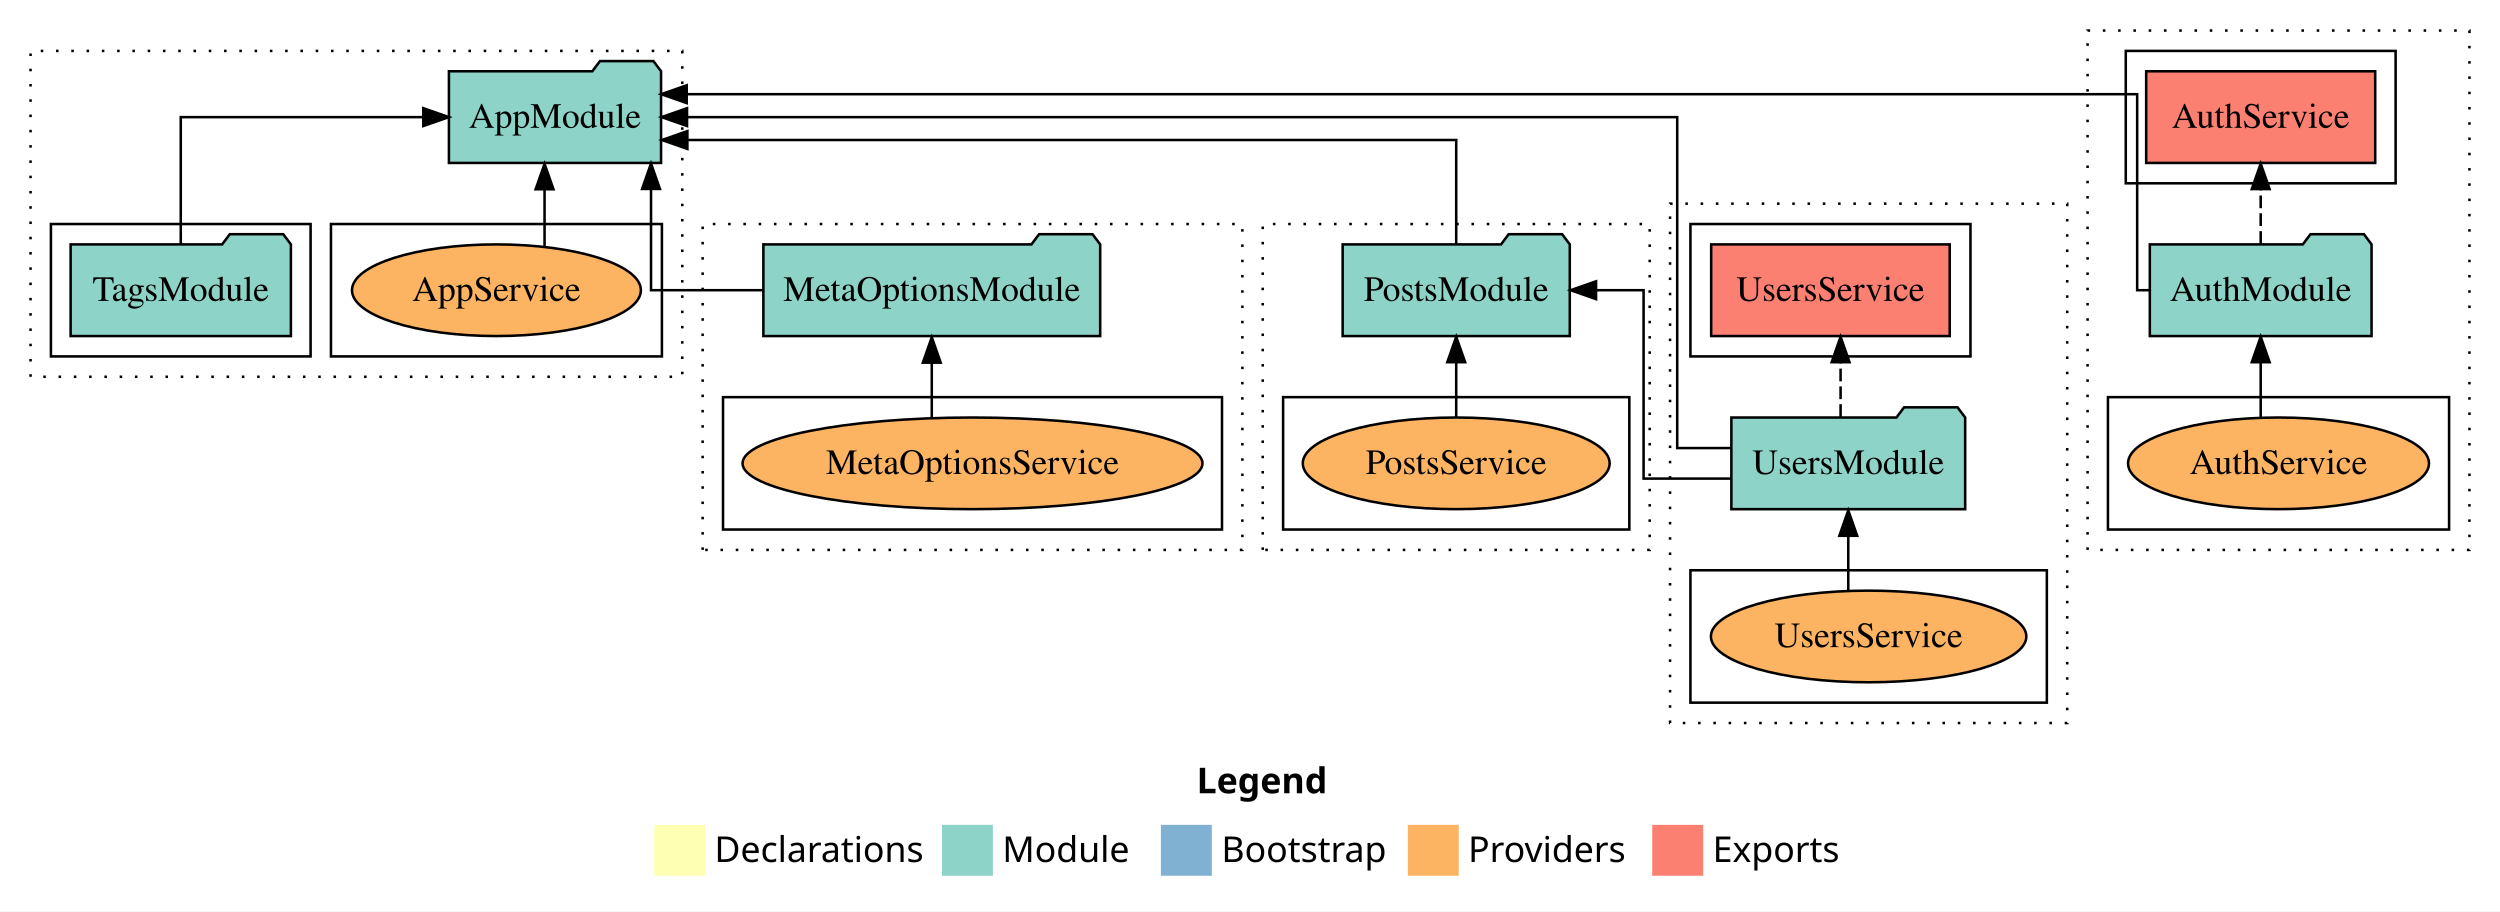
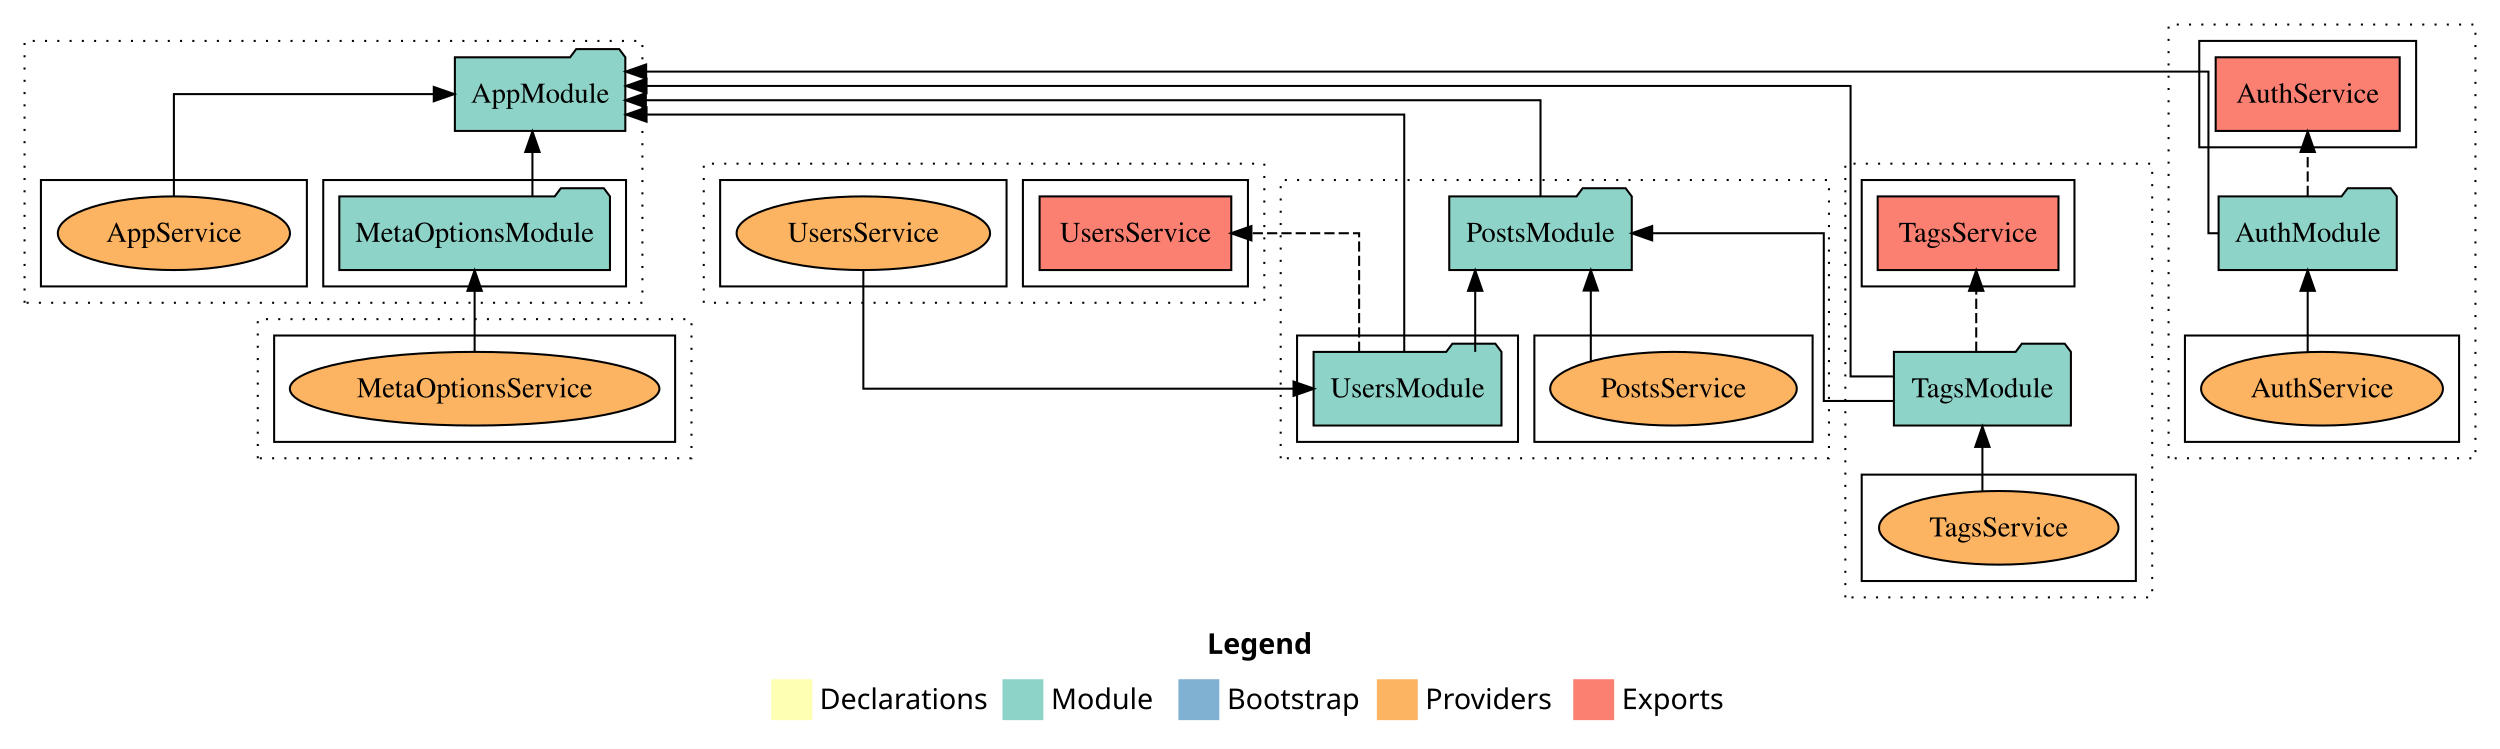
- <svg xmlns="http://www.w3.org/2000/svg" width="982pt" height="358pt" viewBox="0.00 0.00 982.00 358.00">
-   <g id="graph0" class="graph" transform="scale(1 1) rotate(0) translate(4 354)">
-     <polygon fill="white" stroke="transparent" points="-4,4 -4,-354 978,-354 978,4 -4,4" />
-     <text text-anchor="start" x="466.01" y="-42.4" font-family="Times-12" font-weight="bold" font-size="14.00">Legend</text>
-     <polygon fill="#ffffb3" stroke="transparent" points="253,-10 253,-30 273,-30 273,-10 253,-10" />
-     <text text-anchor="start" x="276.63" y="-15.4" font-family="Times-12" font-size="14.00">  Declarations</text>
-     <polygon fill="#8dd3c7" stroke="transparent" points="366,-10 366,-30 386,-30 386,-10 366,-10" />
-     <text text-anchor="start" x="389.73" y="-15.4" font-family="Times-12" font-size="14.00">  Module</text>
-     <polygon fill="#80b1d3" stroke="transparent" points="452,-10 452,-30 472,-30 472,-10 452,-10" />
-     <text text-anchor="start" x="475.78" y="-15.4" font-family="Times-12" font-size="14.00">  Bootstrap</text>
-     <polygon fill="#fdb462" stroke="transparent" points="549,-10 549,-30 569,-30 569,-10 549,-10" />
-     <text text-anchor="start" x="572.67" y="-15.4" font-family="Times-12" font-size="14.00">  Providers</text>
-     <polygon fill="#fb8072" stroke="transparent" points="645,-10 645,-30 665,-30 665,-10 645,-10" />
-     <text text-anchor="start" x="668.73" y="-15.4" font-family="Times-12" font-size="14.00">  Exports</text>
+ <svg xmlns="http://www.w3.org/2000/svg" width="1222pt" height="366pt" viewBox="0.00 0.00 1222.00 366.00">
+   <g id="graph0" class="graph" transform="scale(1 1) rotate(0) translate(4 362)">
+     <polygon fill="white" stroke="transparent" points="-4,4 -4,-362 1218,-362 1218,4 -4,4" />
+     <text text-anchor="start" x="586.01" y="-42.4" font-family="Times-12" font-weight="bold" font-size="14.00">Legend</text>
+     <polygon fill="#ffffb3" stroke="transparent" points="373,-10 373,-30 393,-30 393,-10 373,-10" />
+     <text text-anchor="start" x="396.63" y="-15.4" font-family="Times-12" font-size="14.00">  Declarations</text>
+     <polygon fill="#8dd3c7" stroke="transparent" points="486,-10 486,-30 506,-30 506,-10 486,-10" />
+     <text text-anchor="start" x="509.73" y="-15.4" font-family="Times-12" font-size="14.00">  Module</text>
+     <polygon fill="#80b1d3" stroke="transparent" points="572,-10 572,-30 592,-30 592,-10 572,-10" />
+     <text text-anchor="start" x="595.78" y="-15.4" font-family="Times-12" font-size="14.00">  Bootstrap</text>
+     <polygon fill="#fdb462" stroke="transparent" points="669,-10 669,-30 689,-30 689,-10 669,-10" />
+     <text text-anchor="start" x="692.67" y="-15.4" font-family="Times-12" font-size="14.00">  Providers</text>
+     <polygon fill="#fb8072" stroke="transparent" points="765,-10 765,-30 785,-30 785,-10 765,-10" />
+     <text text-anchor="start" x="788.73" y="-15.4" font-family="Times-12" font-size="14.00">  Exports</text>
+     <g id="clust25" class="cluster">
+       <polygon fill="none" stroke="black" stroke-dasharray="1,5" points="898,-70 898,-282 1048,-282 1048,-70 898,-70" />
+     </g>
+     <g id="clust28" class="cluster">
+       <polygon fill="none" stroke="black" points="906,-222 906,-274 1010,-274 1010,-222 906,-222" />
+     </g>
+     <g id="clust30" class="cluster">
+       <polygon fill="none" stroke="black" points="906,-78 906,-130 1040,-130 1040,-78 906,-78" />
+     </g>
+     <g id="clust19" class="cluster">
+       <polygon fill="none" stroke="black" stroke-dasharray="1,5" points="622,-138 622,-274 890,-274 890,-138 622,-138" />
+     </g>
+     <g id="clust21" class="cluster">
+       <polygon fill="none" stroke="black" points="630,-146 630,-198 738,-198 738,-146 630,-146" />
+     </g>
+     <g id="clust24" class="cluster">
+       <polygon fill="none" stroke="black" points="746,-146 746,-198 882,-198 882,-146 746,-146" />
+     </g>
    <g id="clust7" class="cluster">
-       <polygon fill="none" stroke="black" stroke-dasharray="1,5" points="816,-138 816,-342 966,-342 966,-138 816,-138" />
+       <polygon fill="none" stroke="black" stroke-dasharray="1,5" points="1056,-138 1056,-350 1206,-350 1206,-138 1056,-138" />
+     </g>
+     <g id="clust12" class="cluster">
+       <polygon fill="none" stroke="black" points="1064,-146 1064,-198 1198,-198 1198,-146 1064,-146" />
    </g>
    <g id="clust10" class="cluster">
-       <polygon fill="none" stroke="black" points="831,-282 831,-334 937,-334 937,-282 831,-282" />
+       <polygon fill="none" stroke="black" points="1071,-290 1071,-342 1177,-342 1177,-290 1071,-290" />
    </g>
-     <g id="clust12" class="cluster">
-       <polygon fill="none" stroke="black" points="824,-146 824,-198 958,-198 958,-146 824,-146" />
+     <g id="clust1" class="cluster">
+       <polygon fill="none" stroke="black" stroke-dasharray="1,5" points="8,-214 8,-342 310,-342 310,-214 8,-214" />
+     </g>
+     <g id="clust3" class="cluster">
+       <polygon fill="none" stroke="black" points="154,-222 154,-274 302,-274 302,-222 154,-222" />
+     </g>
+     <g id="clust6" class="cluster">
+       <polygon fill="none" stroke="black" points="16,-222 16,-274 146,-274 146,-222 16,-222" />
+     </g>
+     <g id="clust13" class="cluster">
+       <polygon fill="none" stroke="black" stroke-dasharray="1,5" points="122,-138 122,-206 334,-206 334,-138 122,-138" />
+     </g>
+     <g id="clust18" class="cluster">
+       <polygon fill="none" stroke="black" points="130,-146 130,-198 326,-198 326,-146 130,-146" />
    </g>
    <g id="clust31" class="cluster">
-       <polygon fill="none" stroke="black" stroke-dasharray="1,5" points="652,-70 652,-274 808,-274 808,-70 652,-70" />
+       <polygon fill="none" stroke="black" stroke-dasharray="1,5" points="340,-214 340,-282 614,-282 614,-214 340,-214" />
    </g>
    <g id="clust34" class="cluster">
-       <polygon fill="none" stroke="black" points="660,-214 660,-266 770,-266 770,-214 660,-214" />
+       <polygon fill="none" stroke="black" points="496,-222 496,-274 606,-274 606,-222 496,-222" />
    </g>
    <g id="clust36" class="cluster">
-       <polygon fill="none" stroke="black" points="660,-78 660,-130 800,-130 800,-78 660,-78" />
-     </g>
-     <g id="clust19" class="cluster">
-       <polygon fill="none" stroke="black" stroke-dasharray="1,5" points="492,-138 492,-266 644,-266 644,-138 492,-138" />
-     </g>
-     <g id="clust24" class="cluster">
-       <polygon fill="none" stroke="black" points="500,-146 500,-198 636,-198 636,-146 500,-146" />
-     </g>
-     <g id="clust13" class="cluster">
-       <polygon fill="none" stroke="black" stroke-dasharray="1,5" points="272,-138 272,-266 484,-266 484,-138 272,-138" />
-     </g>
-     <g id="clust18" class="cluster">
-       <polygon fill="none" stroke="black" points="280,-146 280,-198 476,-198 476,-146 280,-146" />
-     </g>
-     <g id="clust1" class="cluster">
-       <polygon fill="none" stroke="black" stroke-dasharray="1,5" points="8,-206 8,-334 264,-334 264,-206 8,-206" />
-     </g>
-     <g id="clust6" class="cluster">
-       <polygon fill="none" stroke="black" points="126,-214 126,-266 256,-266 256,-214 126,-214" />
-     </g>
-     <g id="clust3" class="cluster">
-       <polygon fill="none" stroke="black" points="16,-214 16,-266 118,-266 118,-214 16,-214" />
+       <polygon fill="none" stroke="black" points="348,-222 348,-274 488,-274 488,-222 348,-222" />
    </g>
    <g id="node1" class="node">
-       <polygon fill="#8dd3c7" stroke="black" points="927.55,-258 924.55,-262 903.55,-262 900.55,-258 840.45,-258 840.45,-222 927.55,-222 927.55,-258" />
-       <text text-anchor="middle" x="884" y="-235.8" font-family="Times,serif" font-size="14.00">AuthModule</text>
+       <polygon fill="#8dd3c7" stroke="black" points="1167.55,-266 1164.55,-270 1143.55,-270 1140.55,-266 1080.45,-266 1080.45,-230 1167.55,-230 1167.55,-266" />
+       <text text-anchor="middle" x="1124" y="-243.8" font-family="Times,serif" font-size="14.00">AuthModule</text>
    </g>
    <g id="node6" class="node">
-       <polygon fill="#8dd3c7" stroke="black" points="255.66,-326 252.66,-330 231.66,-330 228.66,-326 172.34,-326 172.34,-290 255.66,-290 255.66,-326" />
-       <text text-anchor="middle" x="214" y="-303.8" font-family="Times,serif" font-size="14.00">AppModule</text>
+       <polygon fill="#8dd3c7" stroke="black" points="301.66,-334 298.66,-338 277.66,-338 274.66,-334 218.34,-334 218.34,-298 301.66,-298 301.66,-334" />
+       <text text-anchor="middle" x="260" y="-311.8" font-family="Times,serif" font-size="14.00">AppModule</text>
    </g>
    <g id="edge1" class="edge">
-       <path fill="none" stroke="black" d="M840.31,-240C837.33,-240 835.48,-240 835.48,-240 835.48,-240 835.48,-317 835.48,-317 835.48,-317 265.74,-317 265.74,-317" />
-       <polygon fill="black" stroke="black" points="265.74,-313.5 255.74,-317 265.74,-320.5 265.74,-313.5" />
+       <path fill="none" stroke="black" d="M1080.31,-248C1077.33,-248 1075.48,-248 1075.48,-248 1075.48,-248 1075.48,-327 1075.48,-327 1075.48,-327 311.84,-327 311.84,-327" />
+       <polygon fill="black" stroke="black" points="311.84,-323.5 301.84,-327 311.84,-330.5 311.84,-323.5" />
    </g>
    <g id="node8" class="node">
-       <polygon fill="#fb8072" stroke="black" points="928.98,-326 839.02,-326 839.02,-290 928.98,-290 928.98,-326" />
-       <text text-anchor="middle" x="884" y="-303.8" font-family="Times,serif" font-size="14.00">AuthService </text>
+       <polygon fill="#fb8072" stroke="black" points="1168.98,-334 1079.02,-334 1079.02,-298 1168.98,-298 1168.98,-334" />
+       <text text-anchor="middle" x="1124" y="-311.8" font-family="Times,serif" font-size="14.00">AuthService </text>
    </g>
    <g id="edge7" class="edge">
-       <path fill="none" stroke="black" stroke-dasharray="5,2" d="M884,-258.22C884,-258.22 884,-279.73 884,-279.73" />
-       <polygon fill="black" stroke="black" points="880.5,-279.73 884,-289.73 887.5,-279.73 880.5,-279.73" />
+       <path fill="none" stroke="black" stroke-dasharray="5,2" d="M1124,-266.22C1124,-266.22 1124,-287.73 1124,-287.73" />
+       <polygon fill="black" stroke="black" points="1120.5,-287.73 1124,-297.73 1127.5,-287.73 1120.5,-287.73" />
    </g>
    <g id="node2" class="node">
-       <polygon fill="#8dd3c7" stroke="black" points="428.15,-258 425.15,-262 404.15,-262 401.15,-258 295.85,-258 295.85,-222 428.15,-222 428.15,-258" />
-       <text text-anchor="middle" x="362" y="-235.8" font-family="Times,serif" font-size="14.00">MetaOptionsModule</text>
+       <polygon fill="#8dd3c7" stroke="black" points="294.15,-266 291.15,-270 270.15,-270 267.15,-266 161.85,-266 161.85,-230 294.15,-230 294.15,-266" />
+       <text text-anchor="middle" x="228" y="-243.8" font-family="Times,serif" font-size="14.00">MetaOptionsModule</text>
    </g>
    <g id="edge2" class="edge">
-       <path fill="none" stroke="black" d="M295.62,-240C272.27,-240 251.72,-240 251.72,-240 251.72,-240 251.72,-279.78 251.72,-279.78" />
-       <polygon fill="black" stroke="black" points="248.22,-279.78 251.72,-289.78 255.22,-279.78 248.22,-279.78" />
+       <path fill="none" stroke="black" d="M256.25,-266.22C256.25,-266.22 256.25,-287.73 256.25,-287.73" />
+       <polygon fill="black" stroke="black" points="252.75,-287.73 256.25,-297.73 259.75,-287.73 252.75,-287.73" />
    </g>
    <g id="node3" class="node">
-       <polygon fill="#8dd3c7" stroke="black" points="612.61,-258 609.61,-262 588.61,-262 585.61,-258 523.39,-258 523.39,-222 612.61,-222 612.61,-258" />
-       <text text-anchor="middle" x="568" y="-235.8" font-family="Times,serif" font-size="14.00">PostsModule</text>
+       <polygon fill="#8dd3c7" stroke="black" points="793.61,-266 790.61,-270 769.61,-270 766.61,-266 704.39,-266 704.39,-230 793.61,-230 793.61,-266" />
+       <text text-anchor="middle" x="749" y="-243.8" font-family="Times,serif" font-size="14.00">PostsModule</text>
    </g>
    <g id="edge3" class="edge">
-       <path fill="none" stroke="black" d="M568,-258.02C568,-275.37 568,-299 568,-299 568,-299 266,-299 266,-299" />
-       <polygon fill="black" stroke="black" points="266,-295.5 256,-299 266,-302.5 266,-295.5" />
+       <path fill="none" stroke="black" d="M749,-266.11C749,-285.34 749,-313 749,-313 749,-313 311.69,-313 311.69,-313" />
+       <polygon fill="black" stroke="black" points="311.69,-309.5 301.69,-313 311.69,-316.5 311.69,-309.5" />
    </g>
    <g id="node4" class="node">
-       <polygon fill="#8dd3c7" stroke="black" points="110.26,-258 107.26,-262 86.26,-262 83.26,-258 23.74,-258 23.74,-222 110.26,-222 110.26,-258" />
-       <text text-anchor="middle" x="67" y="-235.8" font-family="Times,serif" font-size="14.00">TagsModule</text>
+       <polygon fill="#8dd3c7" stroke="black" points="1008.26,-190 1005.26,-194 984.26,-194 981.26,-190 921.74,-190 921.74,-154 1008.26,-154 1008.26,-190" />
+       <text text-anchor="middle" x="965" y="-167.8" font-family="Times,serif" font-size="14.00">TagsModule</text>
+     </g>
+     <g id="edge10" class="edge">
+       <path fill="none" stroke="black" d="M921.7,-166C903.95,-166 887.47,-166 887.47,-166 887.47,-166 887.47,-248 887.47,-248 887.47,-248 803.58,-248 803.58,-248" />
+       <polygon fill="black" stroke="black" points="803.58,-244.5 793.58,-248 803.58,-251.5 803.58,-244.5" />
    </g>
    <g id="edge4" class="edge">
-       <path fill="none" stroke="black" d="M67,-258.22C67,-278.37 67,-308 67,-308 67,-308 162.27,-308 162.27,-308" />
-       <polygon fill="black" stroke="black" points="162.27,-311.5 172.27,-308 162.27,-304.5 162.27,-311.5" />
+       <path fill="none" stroke="black" d="M921.66,-178C910.01,-178 900.56,-178 900.56,-178 900.56,-178 900.56,-320 900.56,-320 900.56,-320 312.03,-320 312.03,-320" />
+       <polygon fill="black" stroke="black" points="312.03,-316.5 302.03,-320 312.03,-323.5 312.03,-316.5" />
+     </g>
+     <g id="node12" class="node">
+       <polygon fill="#fb8072" stroke="black" points="1002.19,-266 913.81,-266 913.81,-230 1002.19,-230 1002.19,-266" />
+       <text text-anchor="middle" x="958" y="-243.8" font-family="Times,serif" font-size="14.00">TagsService </text>
+     </g>
+     <g id="edge13" class="edge">
+       <path fill="none" stroke="black" stroke-dasharray="5,2" d="M961.98,-190.01C961.98,-190.01 961.98,-219.85 961.98,-219.85" />
+       <polygon fill="black" stroke="black" points="958.48,-219.85 961.98,-229.85 965.48,-219.85 958.48,-219.85" />
    </g>
    <g id="node5" class="node">
-       <polygon fill="#8dd3c7" stroke="black" points="767.92,-190 764.92,-194 743.92,-194 740.92,-190 676.08,-190 676.08,-154 767.92,-154 767.92,-190" />
-       <text text-anchor="middle" x="722" y="-167.8" font-family="Times,serif" font-size="14.00">UsersModule</text>
+       <polygon fill="#8dd3c7" stroke="black" points="729.92,-190 726.92,-194 705.92,-194 702.92,-190 638.08,-190 638.08,-154 729.92,-154 729.92,-190" />
+       <text text-anchor="middle" x="684" y="-167.8" font-family="Times,serif" font-size="14.00">UsersModule</text>
    </g>
-     <g id="edge10" class="edge">
-       <path fill="none" stroke="black" d="M676.16,-166C658.11,-166 641.6,-166 641.6,-166 641.6,-166 641.6,-240 641.6,-240 641.6,-240 622.93,-240 622.93,-240" />
-       <polygon fill="black" stroke="black" points="622.93,-236.5 612.93,-240 622.93,-243.5 622.93,-236.5" />
+     <g id="edge11" class="edge">
+       <path fill="none" stroke="black" d="M717.08,-190.01C717.08,-190.01 717.08,-219.85 717.08,-219.85" />
+       <polygon fill="black" stroke="black" points="713.58,-219.85 717.08,-229.85 720.58,-219.85 713.58,-219.85" />
    </g>
    <g id="edge5" class="edge">
-       <path fill="none" stroke="black" d="M676.07,-178C664.26,-178 654.81,-178 654.81,-178 654.81,-178 654.81,-308 654.81,-308 654.81,-308 265.87,-308 265.87,-308" />
-       <polygon fill="black" stroke="black" points="265.87,-304.5 255.87,-308 265.87,-311.5 265.87,-304.5" />
+       <path fill="none" stroke="black" d="M682.39,-190.07C682.39,-226.65 682.39,-306 682.39,-306 682.39,-306 312.04,-306 312.04,-306" />
+       <polygon fill="black" stroke="black" points="312.04,-302.5 302.04,-306 312.04,-309.5 312.04,-302.5" />
    </g>
-     <g id="node12" class="node">
-       <polygon fill="#fb8072" stroke="black" points="761.85,-258 668.15,-258 668.15,-222 761.85,-222 761.85,-258" />
-       <text text-anchor="middle" x="715" y="-235.8" font-family="Times,serif" font-size="14.00">UsersService </text>
+     <g id="node14" class="node">
+       <polygon fill="#fb8072" stroke="black" points="597.85,-266 504.15,-266 504.15,-230 597.85,-230 597.85,-266" />
+       <text text-anchor="middle" x="551" y="-243.8" font-family="Times,serif" font-size="14.00">UsersService </text>
+     </g>
+     <g id="edge15" class="edge">
+       <path fill="none" stroke="black" stroke-dasharray="5,2" d="M660.34,-190.01C660.34,-212.49 660.34,-248 660.34,-248 660.34,-248 607.69,-248 607.69,-248" />
+       <polygon fill="black" stroke="black" points="607.69,-244.5 597.69,-248 607.69,-251.5 607.69,-244.5" />
+     </g>
+     <g id="node7" class="node">
+       <ellipse fill="#fdb462" stroke="black" cx="81" cy="-248" rx="56.74" ry="18" />
+       <text text-anchor="middle" x="81" y="-243.8" font-family="Times,serif" font-size="14.00">AppService</text>
+     </g>
+     <g id="edge6" class="edge">
+       <path fill="none" stroke="black" d="M81,-266.22C81,-286.37 81,-316 81,-316 81,-316 208.03,-316 208.03,-316" />
+       <polygon fill="black" stroke="black" points="208.03,-319.5 218.03,-316 208.03,-312.5 208.03,-319.5" />
+     </g>
+     <g id="node9" class="node">
+       <ellipse fill="#fdb462" stroke="black" cx="1131" cy="-172" rx="59.11" ry="18" />
+       <text text-anchor="middle" x="1131" y="-167.8" font-family="Times,serif" font-size="14.00">AuthService</text>
+     </g>
+     <g id="edge8" class="edge">
+       <path fill="none" stroke="black" d="M1124,-190.01C1124,-190.01 1124,-219.85 1124,-219.85" />
+       <polygon fill="black" stroke="black" points="1120.5,-219.85 1124,-229.85 1127.5,-219.85 1120.5,-219.85" />
+     </g>
+     <g id="node10" class="node">
+       <ellipse fill="#fdb462" stroke="black" cx="228" cy="-172" rx="90.33" ry="18" />
+       <text text-anchor="middle" x="228" y="-167.8" font-family="Times,serif" font-size="14.00">MetaOptionsService</text>
+     </g>
+     <g id="edge9" class="edge">
+       <path fill="none" stroke="black" d="M228,-190.01C228,-190.01 228,-219.85 228,-219.85" />
+       <polygon fill="black" stroke="black" points="224.5,-219.85 228,-229.85 231.5,-219.85 224.5,-219.85" />
+     </g>
+     <g id="node11" class="node">
+       <ellipse fill="#fdb462" stroke="black" cx="814" cy="-172" rx="60.27" ry="18" />
+       <text text-anchor="middle" x="814" y="-167.8" font-family="Times,serif" font-size="14.00">PostsService</text>
    </g>
    <g id="edge12" class="edge">
-       <path fill="none" stroke="black" stroke-dasharray="5,2" d="M718.98,-190.22C718.98,-190.22 718.98,-211.73 718.98,-211.73" />
-       <polygon fill="black" stroke="black" points="715.48,-211.73 718.98,-221.73 722.48,-211.73 715.48,-211.73" />
-     </g>
-     <g id="node7" class="node">
-       <ellipse fill="#fdb462" stroke="black" cx="191" cy="-240" rx="56.74" ry="18" />
-       <text text-anchor="middle" x="191" y="-235.8" font-family="Times,serif" font-size="14.00">AppService</text>
-     </g>
-     <g id="edge6" class="edge">
-       <path fill="none" stroke="black" d="M209.9,-257.16C209.9,-257.16 209.9,-279.65 209.9,-279.65" />
-       <polygon fill="black" stroke="black" points="206.4,-279.65 209.9,-289.65 213.4,-279.65 206.4,-279.65" />
-     </g>
-     <g id="node9" class="node">
-       <ellipse fill="#fdb462" stroke="black" cx="891" cy="-172" rx="59.11" ry="18" />
-       <text text-anchor="middle" x="891" y="-167.8" font-family="Times,serif" font-size="14.00">AuthService</text>
-     </g>
-     <g id="edge8" class="edge">
-       <path fill="none" stroke="black" d="M884,-190.22C884,-190.22 884,-211.73 884,-211.73" />
-       <polygon fill="black" stroke="black" points="880.5,-211.73 884,-221.73 887.5,-211.73 880.5,-211.73" />
-     </g>
-     <g id="node10" class="node">
-       <ellipse fill="#fdb462" stroke="black" cx="378" cy="-172" rx="90.33" ry="18" />
-       <text text-anchor="middle" x="378" y="-167.8" font-family="Times,serif" font-size="14.00">MetaOptionsService</text>
-     </g>
-     <g id="edge9" class="edge">
-       <path fill="none" stroke="black" d="M362,-189.87C362,-189.87 362,-211.54 362,-211.54" />
-       <polygon fill="black" stroke="black" points="358.5,-211.54 362,-221.54 365.5,-211.54 358.5,-211.54" />
-     </g>
-     <g id="node11" class="node">
-       <ellipse fill="#fdb462" stroke="black" cx="568" cy="-172" rx="60.27" ry="18" />
-       <text text-anchor="middle" x="568" y="-167.8" font-family="Times,serif" font-size="14.00">PostsService</text>
-     </g>
-     <g id="edge11" class="edge">
-       <path fill="none" stroke="black" d="M568,-190.22C568,-190.22 568,-211.73 568,-211.73" />
-       <polygon fill="black" stroke="black" points="564.5,-211.73 568,-221.73 571.5,-211.73 564.5,-211.73" />
+       <path fill="none" stroke="black" d="M773.59,-185.59C773.59,-185.59 773.59,-219.96 773.59,-219.96" />
+       <polygon fill="black" stroke="black" points="770.09,-219.96 773.59,-229.96 777.09,-219.96 770.09,-219.96" />
    </g>
    <g id="node13" class="node">
-       <ellipse fill="#fdb462" stroke="black" cx="730" cy="-104" rx="61.95" ry="18" />
-       <text text-anchor="middle" x="730" y="-99.8" font-family="Times,serif" font-size="14.00">UsersService</text>
+       <ellipse fill="#fdb462" stroke="black" cx="973" cy="-104" rx="58.53" ry="18" />
+       <text text-anchor="middle" x="973" y="-99.8" font-family="Times,serif" font-size="14.00">TagsService</text>
    </g>
-     <g id="edge13" class="edge">
-       <path fill="none" stroke="black" d="M722,-121.87C722,-121.87 722,-143.54 722,-143.54" />
-       <polygon fill="black" stroke="black" points="718.5,-143.54 722,-153.54 725.5,-143.54 718.5,-143.54" />
+     <g id="edge14" class="edge">
+       <path fill="none" stroke="black" d="M965,-121.87C965,-121.87 965,-143.54 965,-143.54" />
+       <polygon fill="black" stroke="black" points="961.5,-143.54 965,-153.54 968.5,-143.54 961.5,-143.54" />
+     </g>
+     <g id="node15" class="node">
+       <ellipse fill="#fdb462" stroke="black" cx="418" cy="-248" rx="61.95" ry="18" />
+       <text text-anchor="middle" x="418" y="-243.8" font-family="Times,serif" font-size="14.00">UsersService</text>
+     </g>
+     <g id="edge16" class="edge">
+       <path fill="none" stroke="black" d="M418,-229.99C418,-207.51 418,-172 418,-172 418,-172 628.27,-172 628.27,-172" />
+       <polygon fill="black" stroke="black" points="628.27,-175.5 638.27,-172 628.27,-168.5 628.27,-175.5" />
    </g>
  </g>
</svg>
